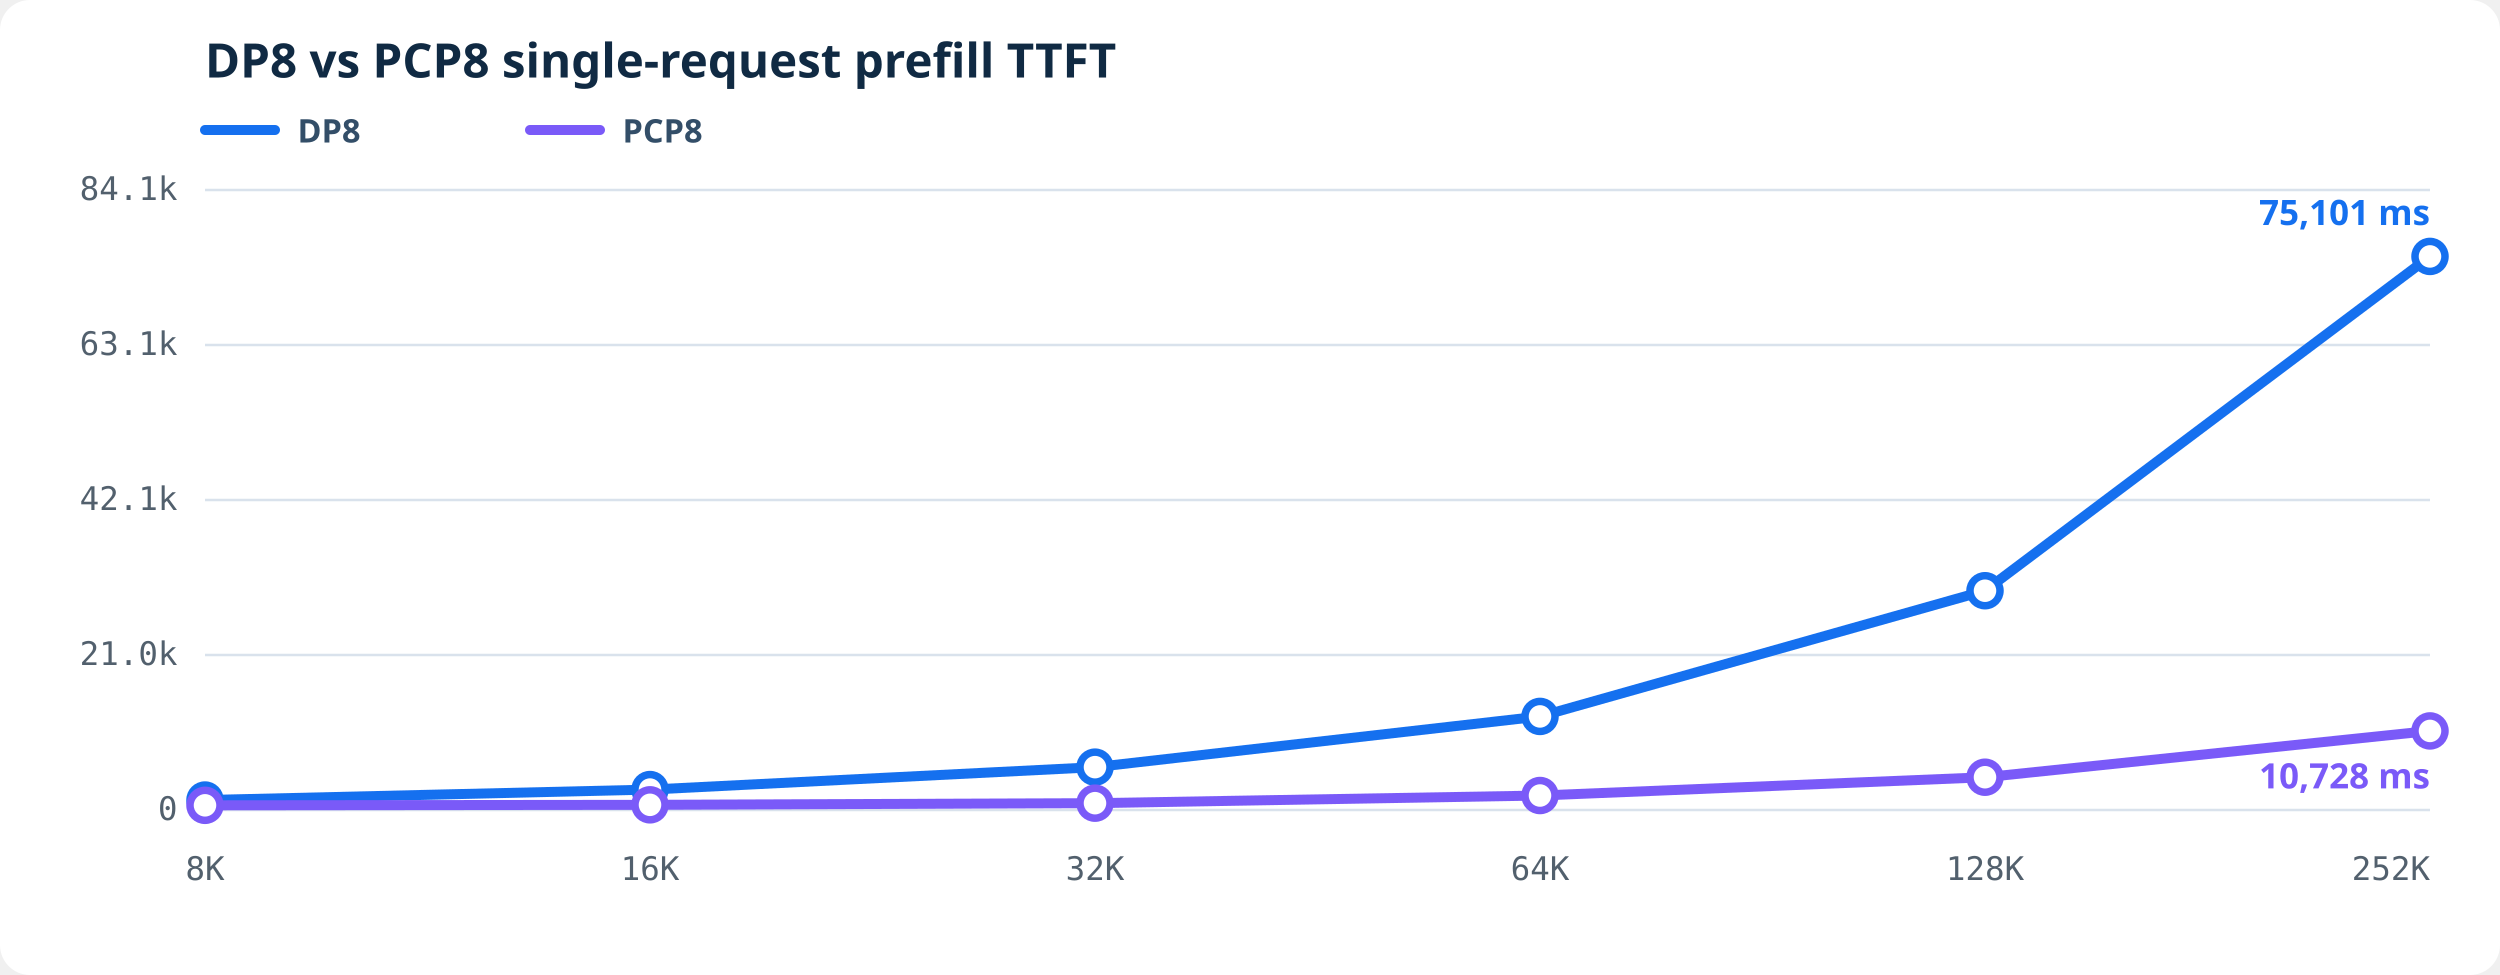
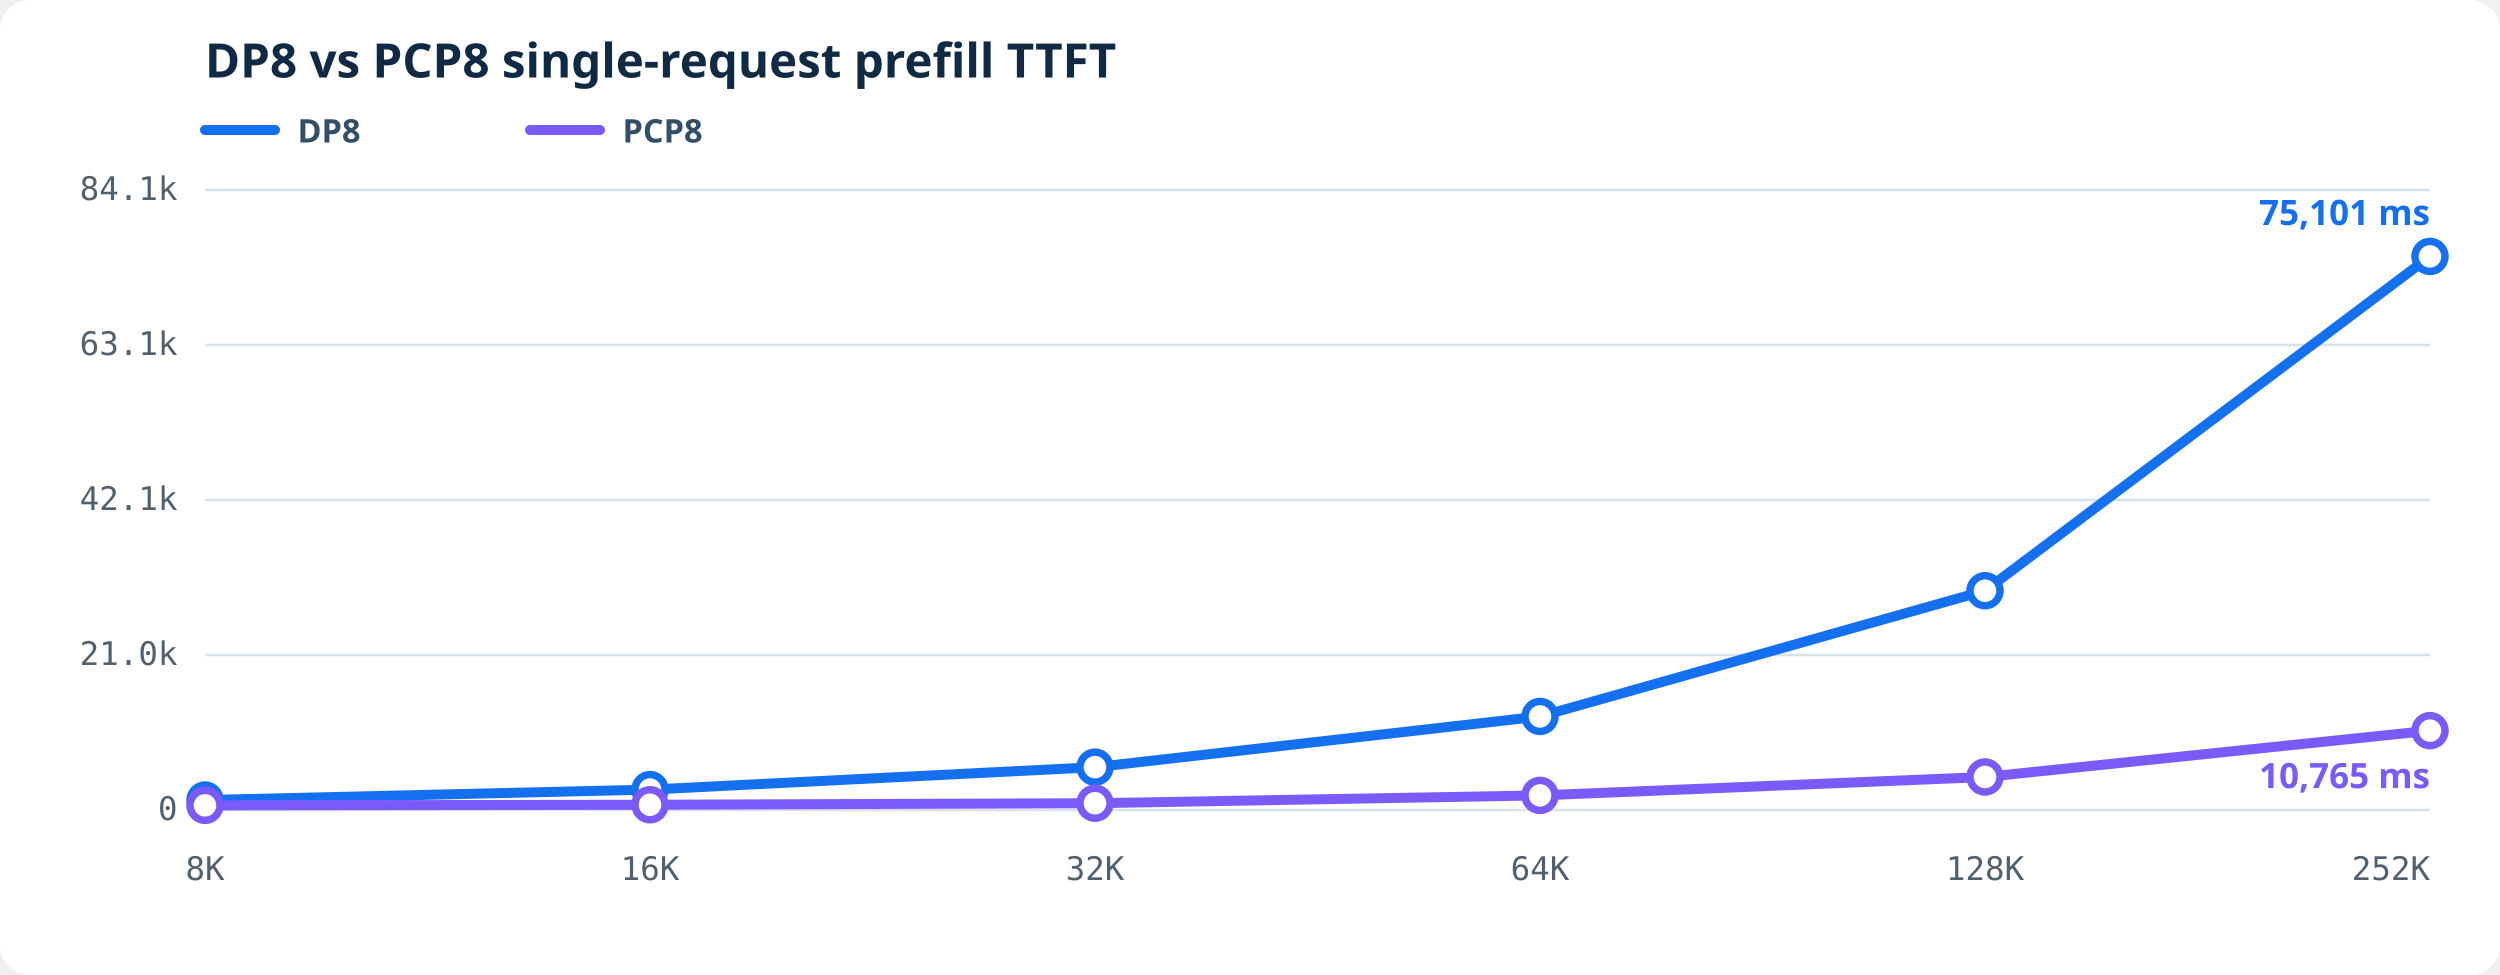
<svg xmlns="http://www.w3.org/2000/svg" viewBox="0 0 1000 390" role="img" aria-labelledby="prefill-ttft-title prefill-ttft-desc">
  <style>.bg{fill:#fff}.grid{stroke:#d9e2ec;stroke-width:1}.axis{fill:#52606d;font:13px ui-monospace,SFMono-Regular,Consolas,monospace}.heading{fill:#102a43;font:600 19px system-ui,sans-serif}.line{fill:none;stroke-width:4;stroke-linejoin:round;stroke-linecap:round}.dot{fill:#fff;stroke-width:3}.latest{stroke-width:3}.legend{fill:#334e68;font:600 13px system-ui,sans-serif}.value{font:600 14px system-ui,sans-serif}</style>
  <rect class="bg" width="1000" height="390" rx="12" />
  <text class="heading" x="82" y="31">DP8 vs PCP8 single-request prefill TTFT</text>
  <line x1="82" y1="52" x2="110" y2="52" stroke="#1570ef" stroke-width="4" stroke-linecap="round" />
  <text class="legend" x="119" y="57">DP8</text>
  <line x1="212" y1="52" x2="240" y2="52" stroke="#7a5af8" stroke-width="4" stroke-linecap="round" />
  <text class="legend" x="249" y="57">PCP8</text>
  <line class="grid" x1="82" y1="324.00" x2="972" y2="324.00" />
  <text class="axis" text-anchor="end" x="71" y="328.00">0</text>
  <line class="grid" x1="82" y1="262.00" x2="972" y2="262.00" />
  <text class="axis" text-anchor="end" x="71" y="266.00">21.0k</text>
  <line class="grid" x1="82" y1="200.00" x2="972" y2="200.00" />
  <text class="axis" text-anchor="end" x="71" y="204.00">42.1k</text>
  <line class="grid" x1="82" y1="138.00" x2="972" y2="138.00" />
  <text class="axis" text-anchor="end" x="71" y="142.00">63.1k</text>
  <line class="grid" x1="82" y1="76.00" x2="972" y2="76.00" />
  <text class="axis" text-anchor="end" x="71" y="80.00">84.1k</text>
  <text class="axis" text-anchor="middle" x="82.00" y="352">8K</text>
  <text class="axis" text-anchor="middle" x="260.00" y="352">16K</text>
  <text class="axis" text-anchor="middle" x="438.00" y="352">32K</text>
  <text class="axis" text-anchor="middle" x="616.00" y="352">64K</text>
  <text class="axis" text-anchor="middle" x="794.00" y="352">128K</text>
  <text class="axis" text-anchor="end" x="972.00" y="352">252K</text>
  <polyline class="line" stroke="#1570ef" points="82.00,320.02 260.00,315.83 438.00,306.86 616.00,286.57 794.00,236.29 972.00,102.57" />
  <circle class="dot" fill="#fff" stroke="#1570ef" cx="82.00" cy="320.02" r="6" />
  <circle class="dot" fill="#fff" stroke="#1570ef" cx="260.00" cy="315.83" r="6" />
  <circle class="dot" fill="#fff" stroke="#1570ef" cx="438.00" cy="306.86" r="6" />
  <circle class="dot" fill="#fff" stroke="#1570ef" cx="616.00" cy="286.57" r="6" />
  <circle class="dot" fill="#fff" stroke="#1570ef" cx="794.00" cy="236.29" r="6" />
  <circle class="dot latest" fill="#1570ef" stroke="#1570ef" cx="972.00" cy="102.57" r="6" />
  <text class="value" fill="#1570ef" text-anchor="end" x="972.00" y="90.00">75,101 ms</text>
-   <polyline class="line" stroke="#7a5af8" points="82.00,322.13 260.00,321.93 438.00,321.27 616.00,318.21 794.00,310.89 972.00,292.37" />
-   <circle class="dot" fill="#fff" stroke="#7a5af8" cx="82.00" cy="322.13" r="6" />
-   <circle class="dot" fill="#fff" stroke="#7a5af8" cx="260.00" cy="321.93" r="6" />
-   <circle class="dot" fill="#fff" stroke="#7a5af8" cx="438.00" cy="321.27" r="6" />
-   <circle class="dot" fill="#fff" stroke="#7a5af8" cx="616.00" cy="318.21" r="6" />
-   <circle class="dot" fill="#fff" stroke="#7a5af8" cx="794.00" cy="310.89" r="6" />
-   <circle class="dot latest" fill="#7a5af8" stroke="#7a5af8" cx="972.00" cy="292.37" r="6" />
-   <text class="value" fill="#7a5af8" text-anchor="end" x="972.00" y="315.37">10,728 ms</text>
+   <polyline class="line" stroke="#7a5af8" points="82.00,322.14 260.00,321.90 438.00,321.29 616.00,318.16 794.00,310.79 972.00,292.26" />
+   <circle class="dot" fill="#fff" stroke="#7a5af8" cx="82.00" cy="322.14" r="6" />
+   <circle class="dot" fill="#fff" stroke="#7a5af8" cx="260.00" cy="321.90" r="6" />
+   <circle class="dot" fill="#fff" stroke="#7a5af8" cx="438.00" cy="321.29" r="6" />
+   <circle class="dot" fill="#fff" stroke="#7a5af8" cx="616.00" cy="318.16" r="6" />
+   <circle class="dot" fill="#fff" stroke="#7a5af8" cx="794.00" cy="310.79" r="6" />
+   <circle class="dot latest" fill="#7a5af8" stroke="#7a5af8" cx="972.00" cy="292.26" r="6" />
+   <text class="value" fill="#7a5af8" text-anchor="end" x="972.00" y="315.26">10,765 ms</text>
</svg>
